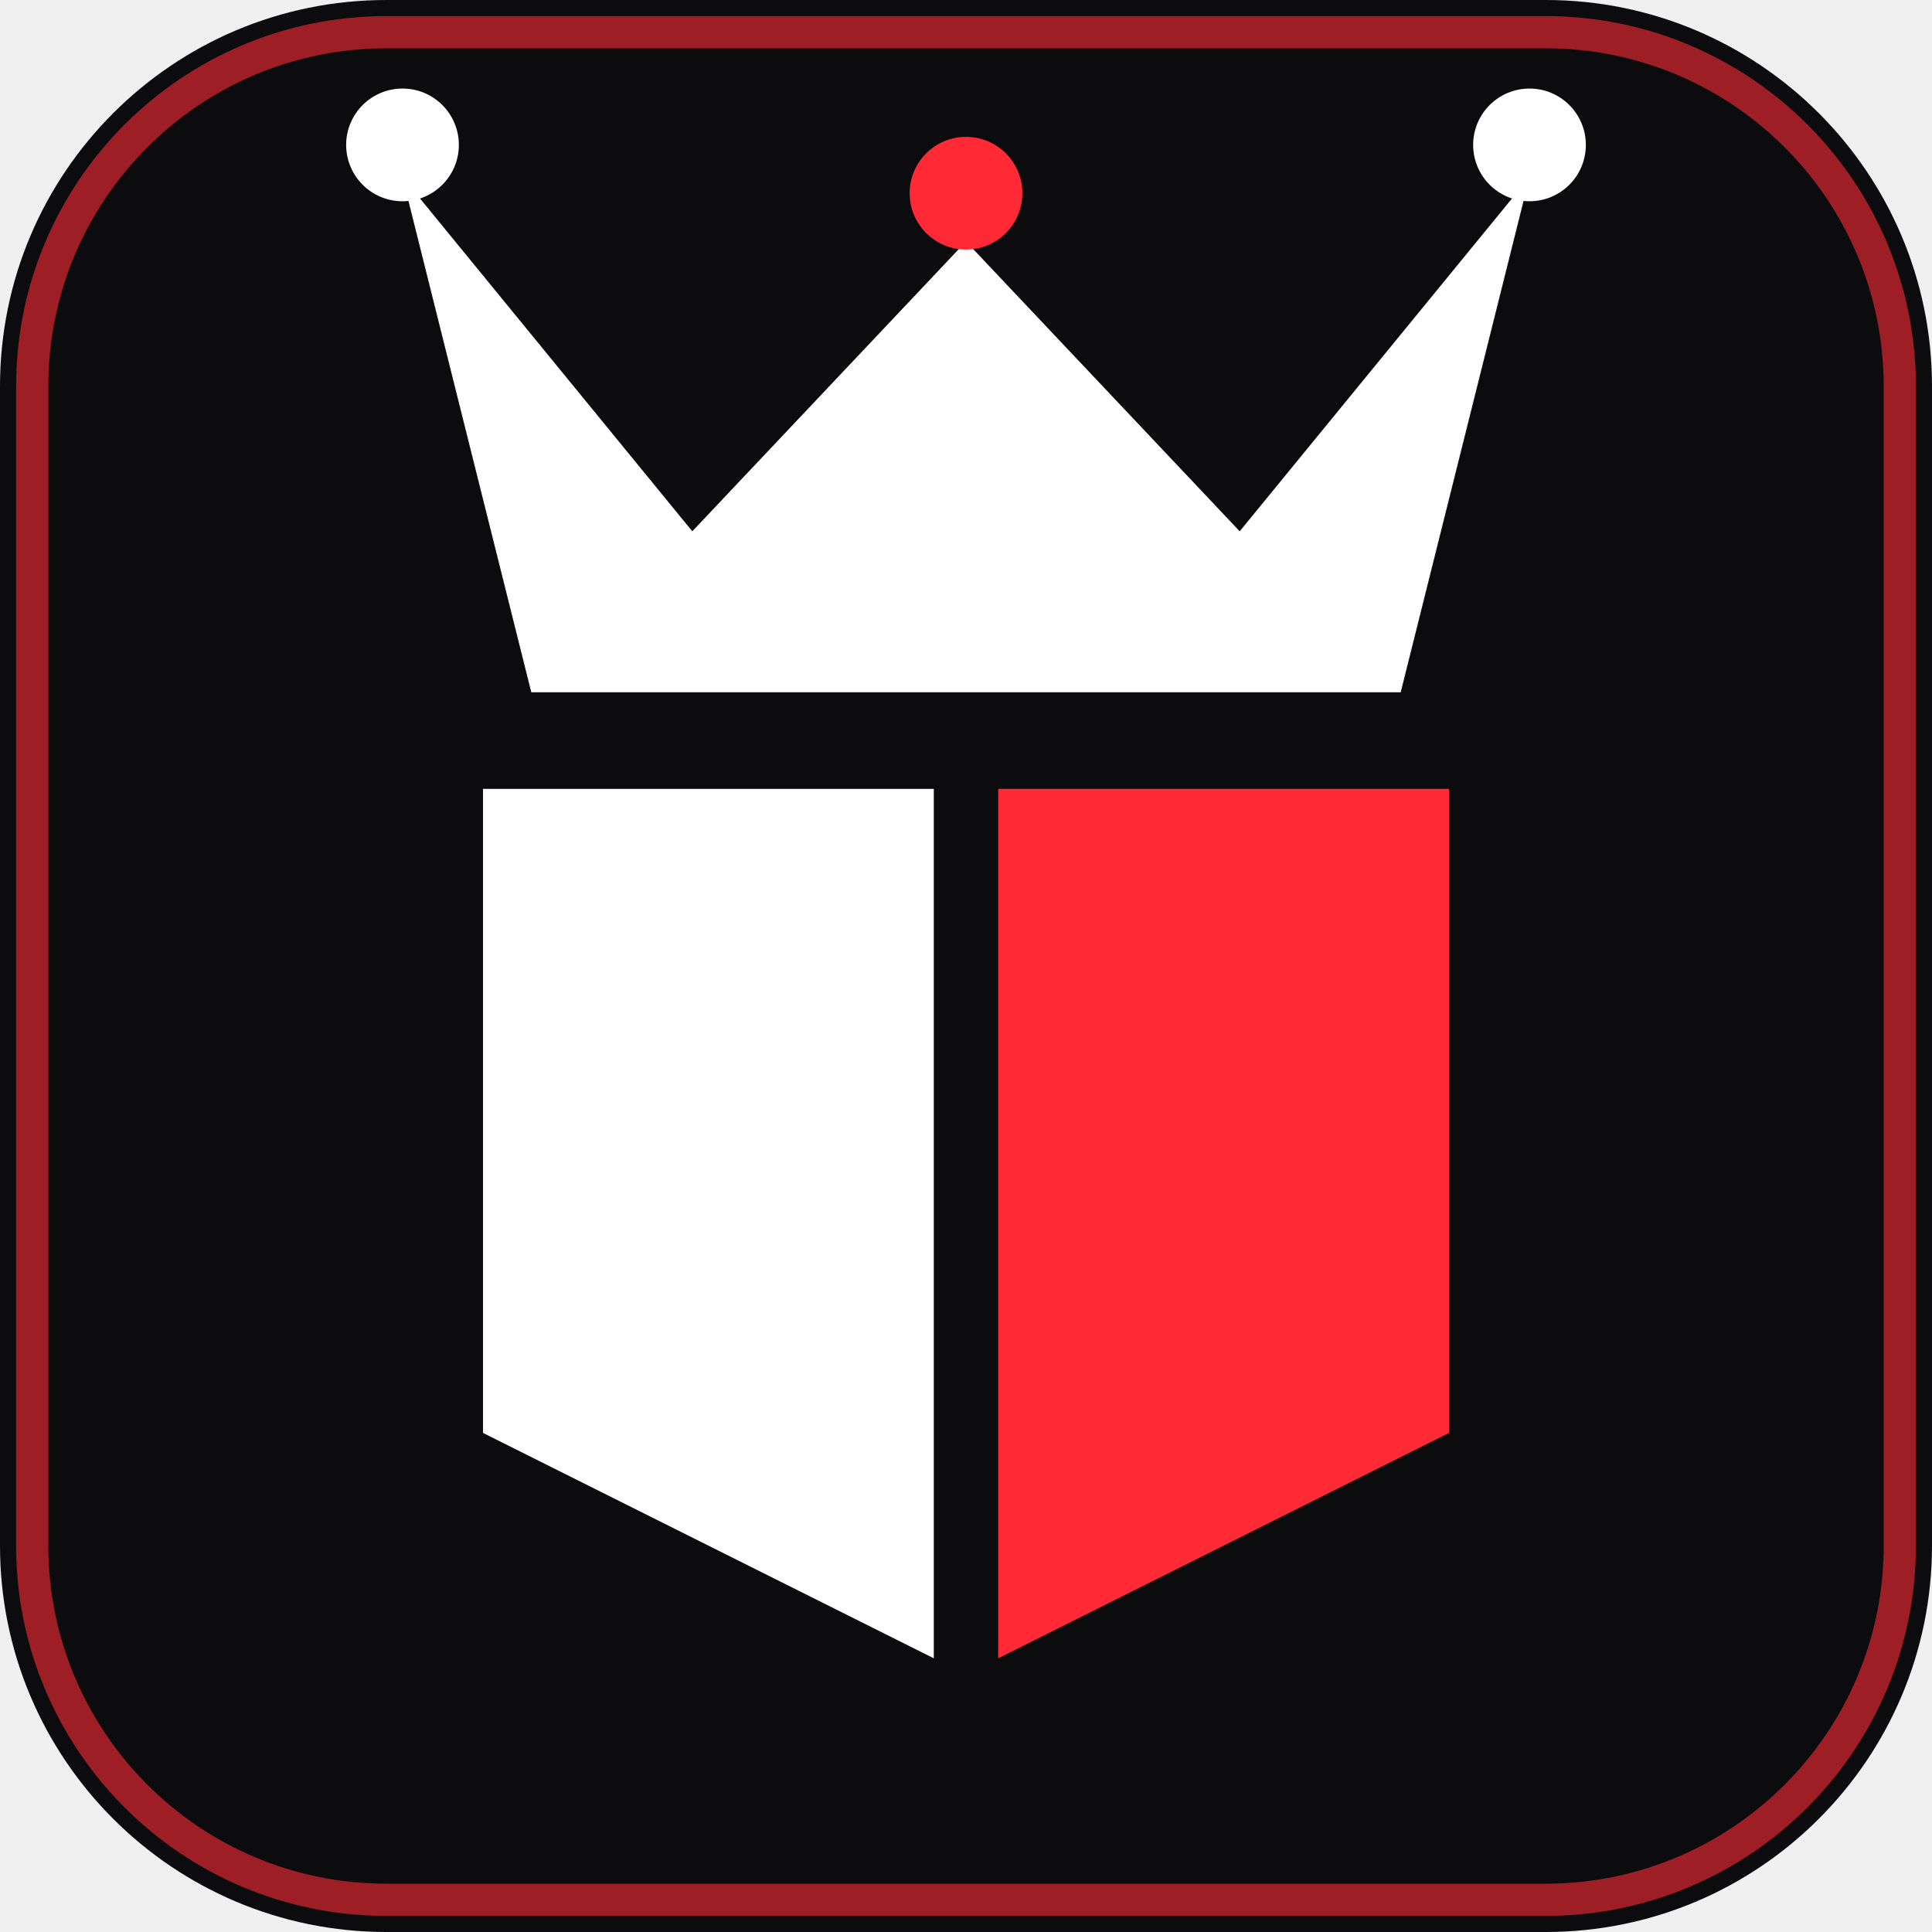
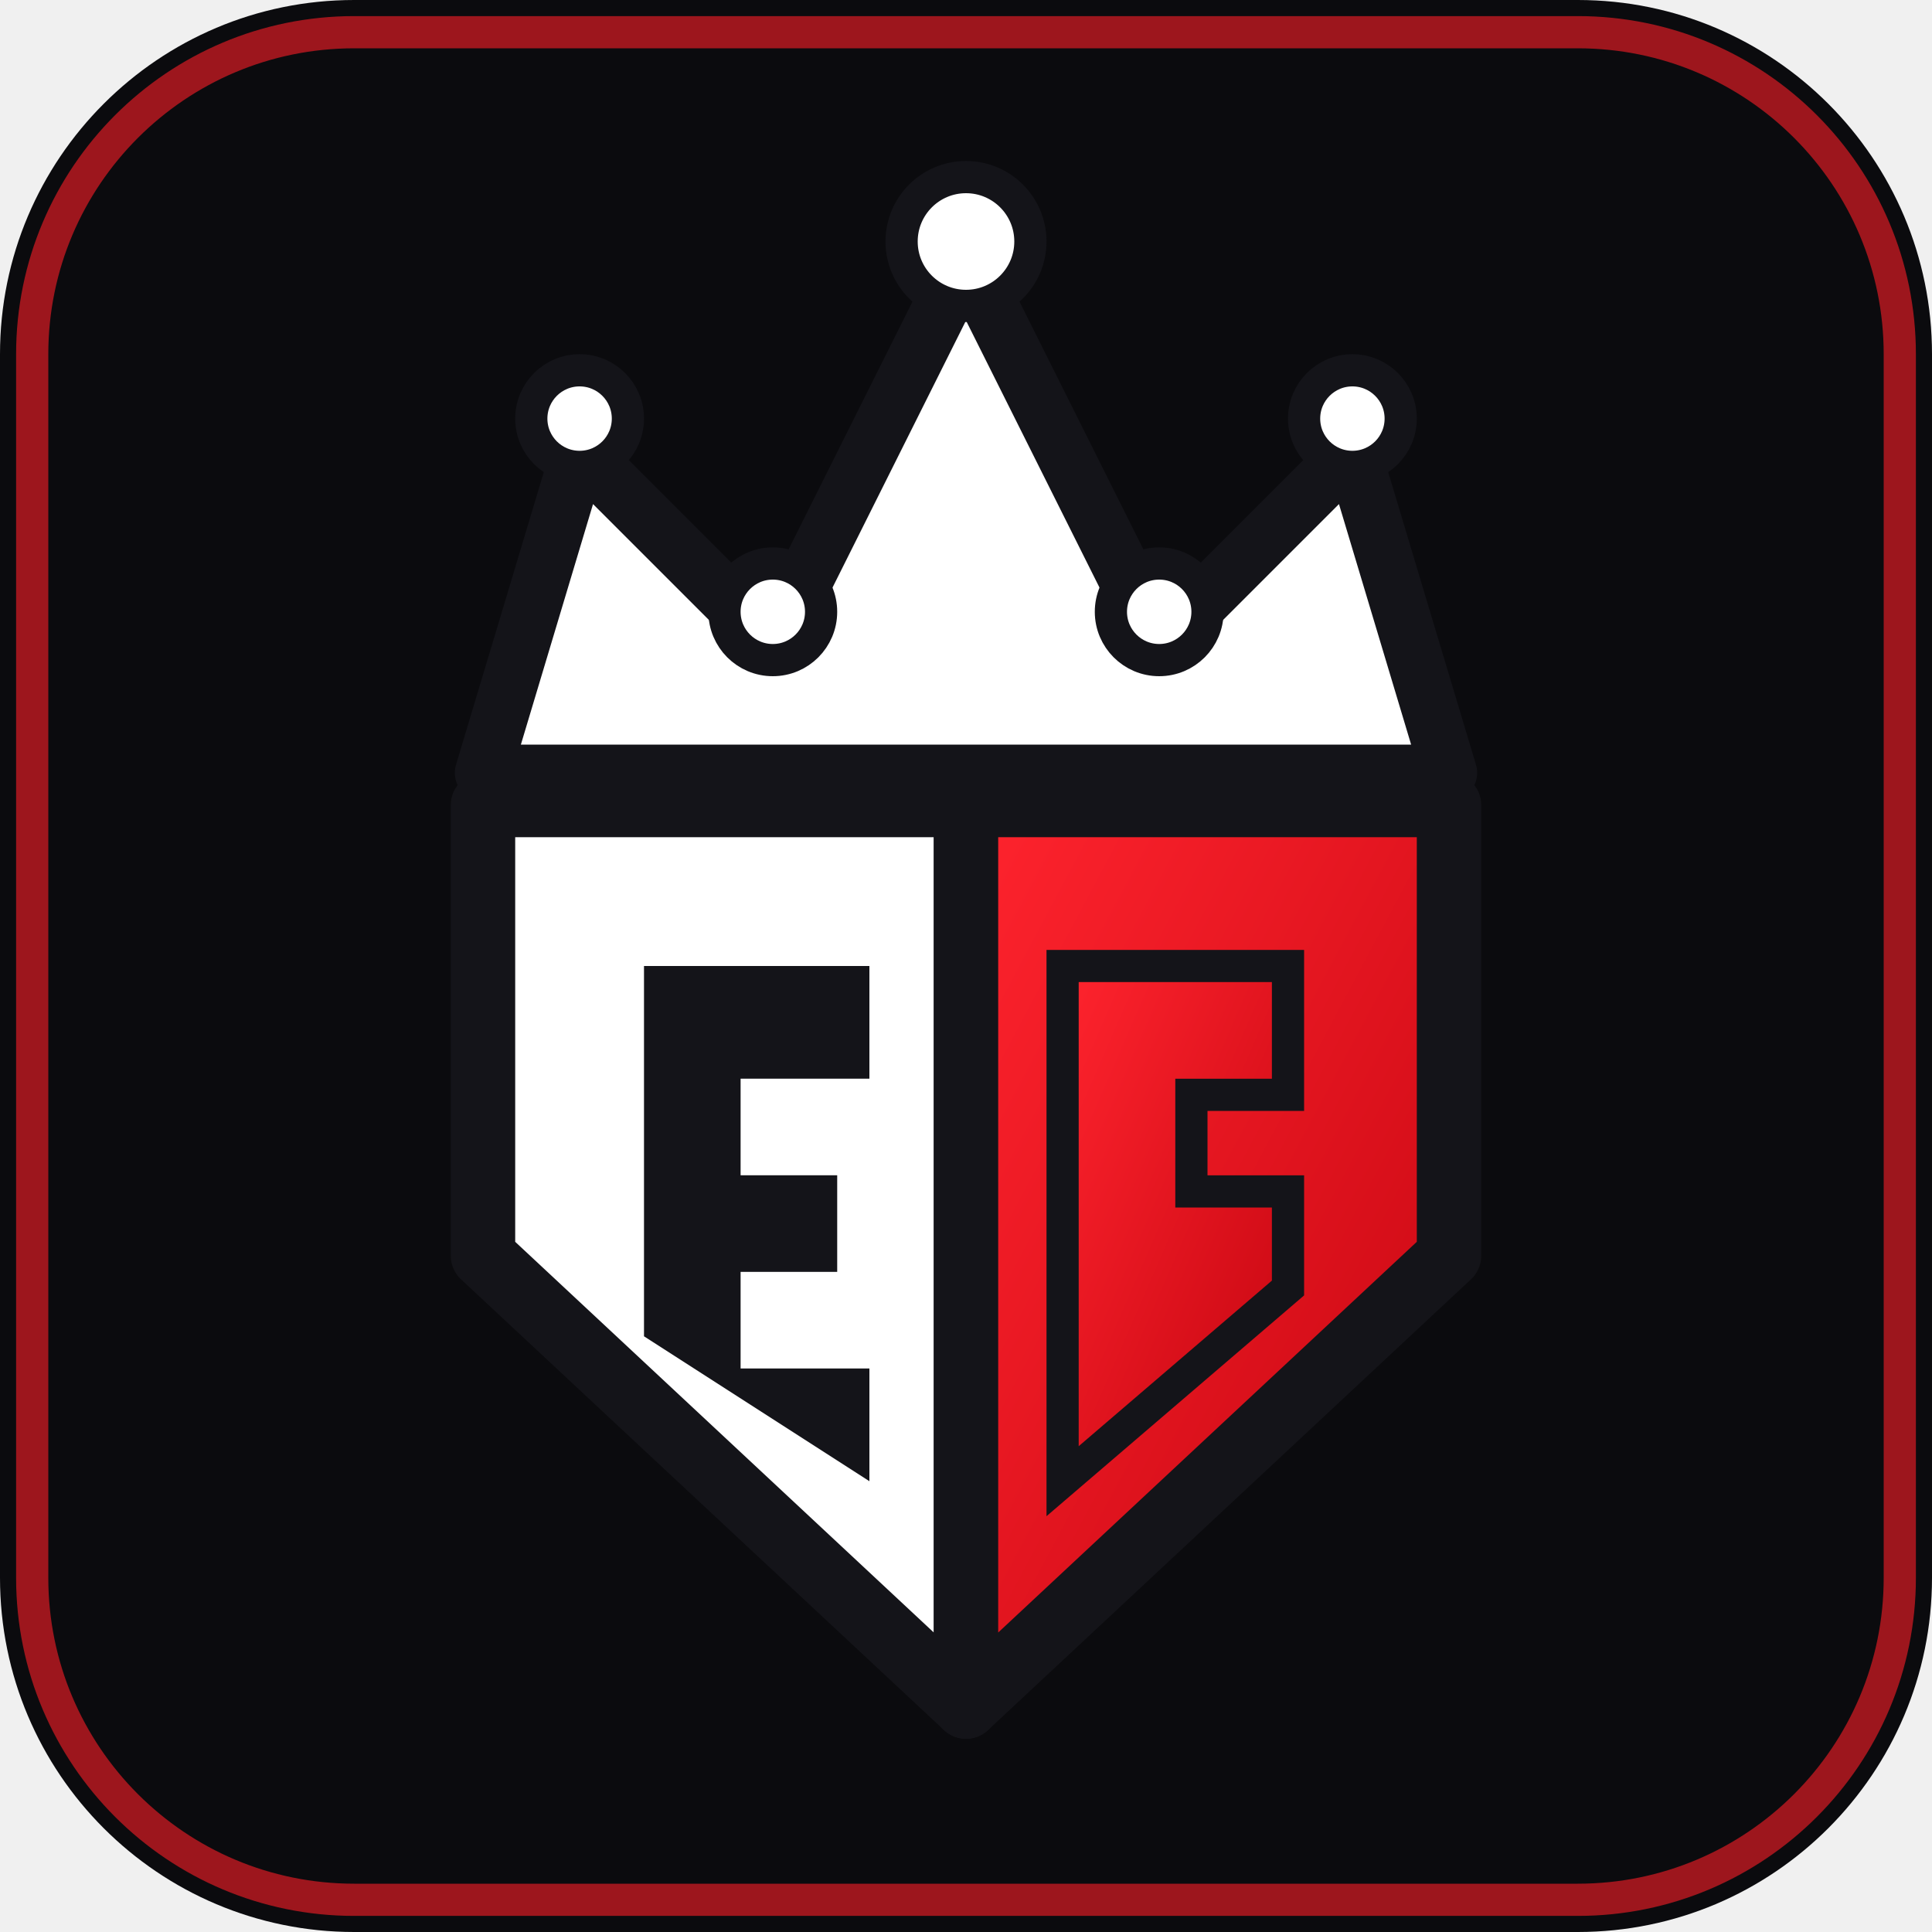
<svg xmlns="http://www.w3.org/2000/svg" viewBox="0 0 120 120" width="100%" height="100%">
-   <rect width="120" height="120" rx="24" fill="#0C0C0E" />
-   <rect x="2" y="2" width="116" height="116" rx="22" fill="none" stroke="#FF2A35" stroke-width="2" opacity="0.6" />
-   <g transform="translate(-25, -15)">
-     <path d="M 50,26 L 68,48 L 85,30 L 102,48 L 120,26 L 112,58 L 58,58 Z" fill="#FFFFFF" />
-     <circle cx="50" cy="24" r="3.5" fill="#FFFFFF" />
-     <circle cx="85" cy="27" r="3.5" fill="#FF2A35" />
-     <circle cx="120" cy="24" r="3.5" fill="#FFFFFF" />
-     <path d="M 55,64 L 83,64 L 83,118 L 55,104 Z" fill="#FFFFFF" />
-     <path d="M 87,64 L 115,64 L 115,104 L 87,118 Z" fill="#FF2A35" />
+   <defs>
+     <linearGradient id="favRedGrad" x1="0%" y1="0%" x2="100%" y2="100%">
+       <stop offset="0%" stop-color="#FF242E" />
+       <stop offset="100%" stop-color="#C40510" />
+     </linearGradient>
+   </defs>
+   <rect width="120" height="120" rx="22" fill="#0B0B0E" />
+   <rect x="2" y="2" width="116" height="116" rx="20" fill="none" stroke="#FF1E27" stroke-width="2" opacity="0.6" />
+   <g transform="translate(10, 10)">
+     <path d="M 20,38 L 26,18 L 38,30 L 50,6 L 62,30 L 74,18 L 80,38 Z" fill="#FFFFFF" stroke="#141419" stroke-width="3.5" stroke-linejoin="round" />
+     <circle cx="26" cy="16" r="3" fill="#FFFFFF" stroke="#141419" stroke-width="2" />
+     <circle cx="38" cy="28" r="3" fill="#FFFFFF" stroke="#141419" stroke-width="2" />
+     <circle cx="50" cy="5" r="4" fill="#FFFFFF" stroke="#141419" stroke-width="2" />
+     <circle cx="62" cy="28" r="3" fill="#FFFFFF" stroke="#141419" stroke-width="2" />
+     <circle cx="74" cy="16" r="3" fill="#FFFFFF" stroke="#141419" stroke-width="2" />
+     <path d="M 20,40 L 50,40 L 50,96 L 20,68 Z" fill="#FFFFFF" stroke="#141419" stroke-width="4" stroke-linejoin="round" />
+     <path d="M 30,50 L 44,50 L 44,57 L 36,57 L 36,63 L 42,63 L 42,69 L 36,69 L 36,75 L 44,75 L 44,82 L 30,73 Z" fill="#141419" />
+     <path d="M 50,40 L 80,40 L 80,68 L 50,96 Z" fill="url(#favRedGrad)" stroke="#141419" stroke-width="4" stroke-linejoin="round" />
+     <path d="M 70,50 L 56,50 L 56,82 L 70,70 L 70,64 L 64,64 L 64,58 L 70,58 Z" fill="url(#favRedGrad)" stroke="#141419" stroke-width="2" />
  </g>
</svg>
